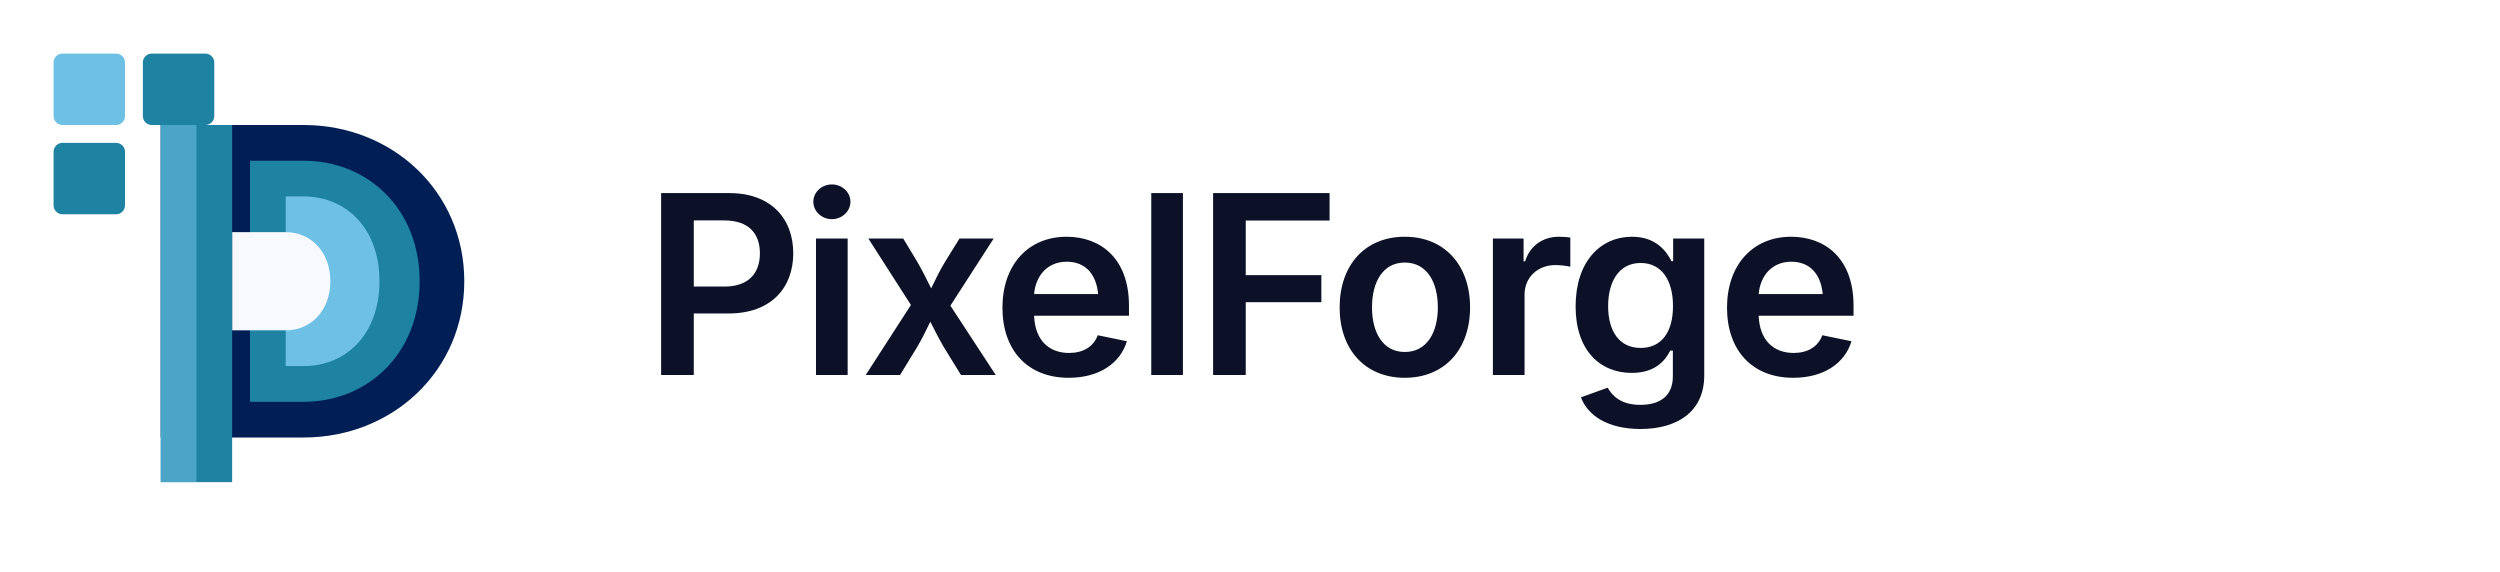
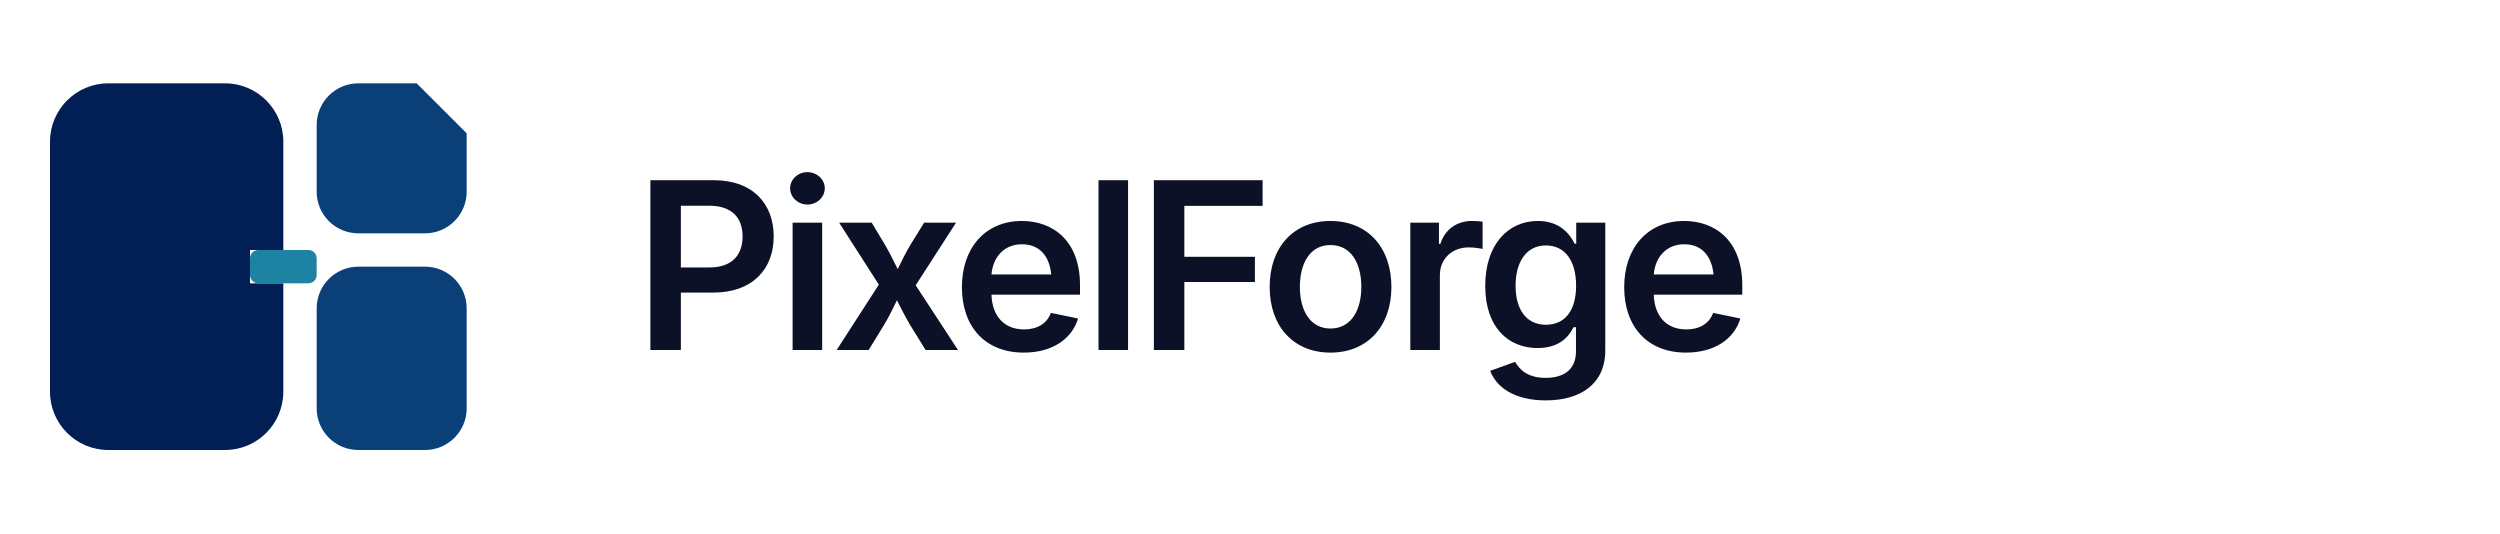
- <svg xmlns="http://www.w3.org/2000/svg" viewBox="0 0 280 64" fill="none">
+ <svg xmlns="http://www.w3.org/2000/svg" viewBox="0 0 300 64" fill="none" role="img" aria-label="PixelForge">
  <g transform="translate(0,0)">
-     <rect x="6" y="6" width="8" height="8" rx="1" fill="#6EC1E4" />
-     <rect x="16" y="6" width="8" height="8" rx="1" fill="#1E82A2" />
-     <rect x="6" y="16" width="8" height="8" rx="1" fill="#1E82A2" />
-     <path d="M18 14h16c10 0 18 7.5 18 17.5S44 49 34 49H18V14Z" fill="#011F55" />
-     <path d="M34 18c7.2 0 13 5.4 13 13.5S41.2 45 34 45h-6V18h6Z" fill="#1E82A2" />
-     <path d="M34 22c4.8 0 8.5 3.6 8.5 9.5S38.8 41 34 41h-2V22h2Z" fill="#6EC1E4" />
-     <path d="M26 26h6c2.8 0 5 2.2 5 5.5S34.8 37 32 37h-6V26Z" fill="#F7F9FC" />
-     <rect x="18" y="14" width="8" height="40" fill="#1E82A2" />
-     <rect x="18" y="14" width="4" height="40" fill="#6EC1E4" opacity="0.55" />
+     <path fill="#011F55" d="M13 10h14a7 7 0 0 1 7 7v13h-4v4h4v13a7 7 0 0 1-7 7H13a7 7 0 0 1-7-7V17a7 7 0 0 1 7-7z" />
+     <path fill="#0B3F78" d="M43 10h7l6 6v7a5 5 0 0 1-5 5h-8a5 5 0 0 1-5-5v-8a5 5 0 0 1 5-5z" />
+     <rect x="38" y="32" width="18" height="22" rx="5" fill="#0B3F78" />
+     <rect x="30" y="30" width="8" height="4" rx="1" fill="#1E82A2" />
  </g>
-   <text x="72" y="42" fill="#0C1127" font-family="Sora, Inter, system-ui, sans-serif" font-size="28" font-weight="600" letter-spacing="-0.02em">PixelForge</text>
+   <text x="76" y="42" fill="#0C1127" font-family="Clarity City, Sora, Inter, ui-sans-serif, system-ui, sans-serif" font-size="28" font-weight="600" letter-spacing="-0.03em">PixelForge</text>
</svg>
